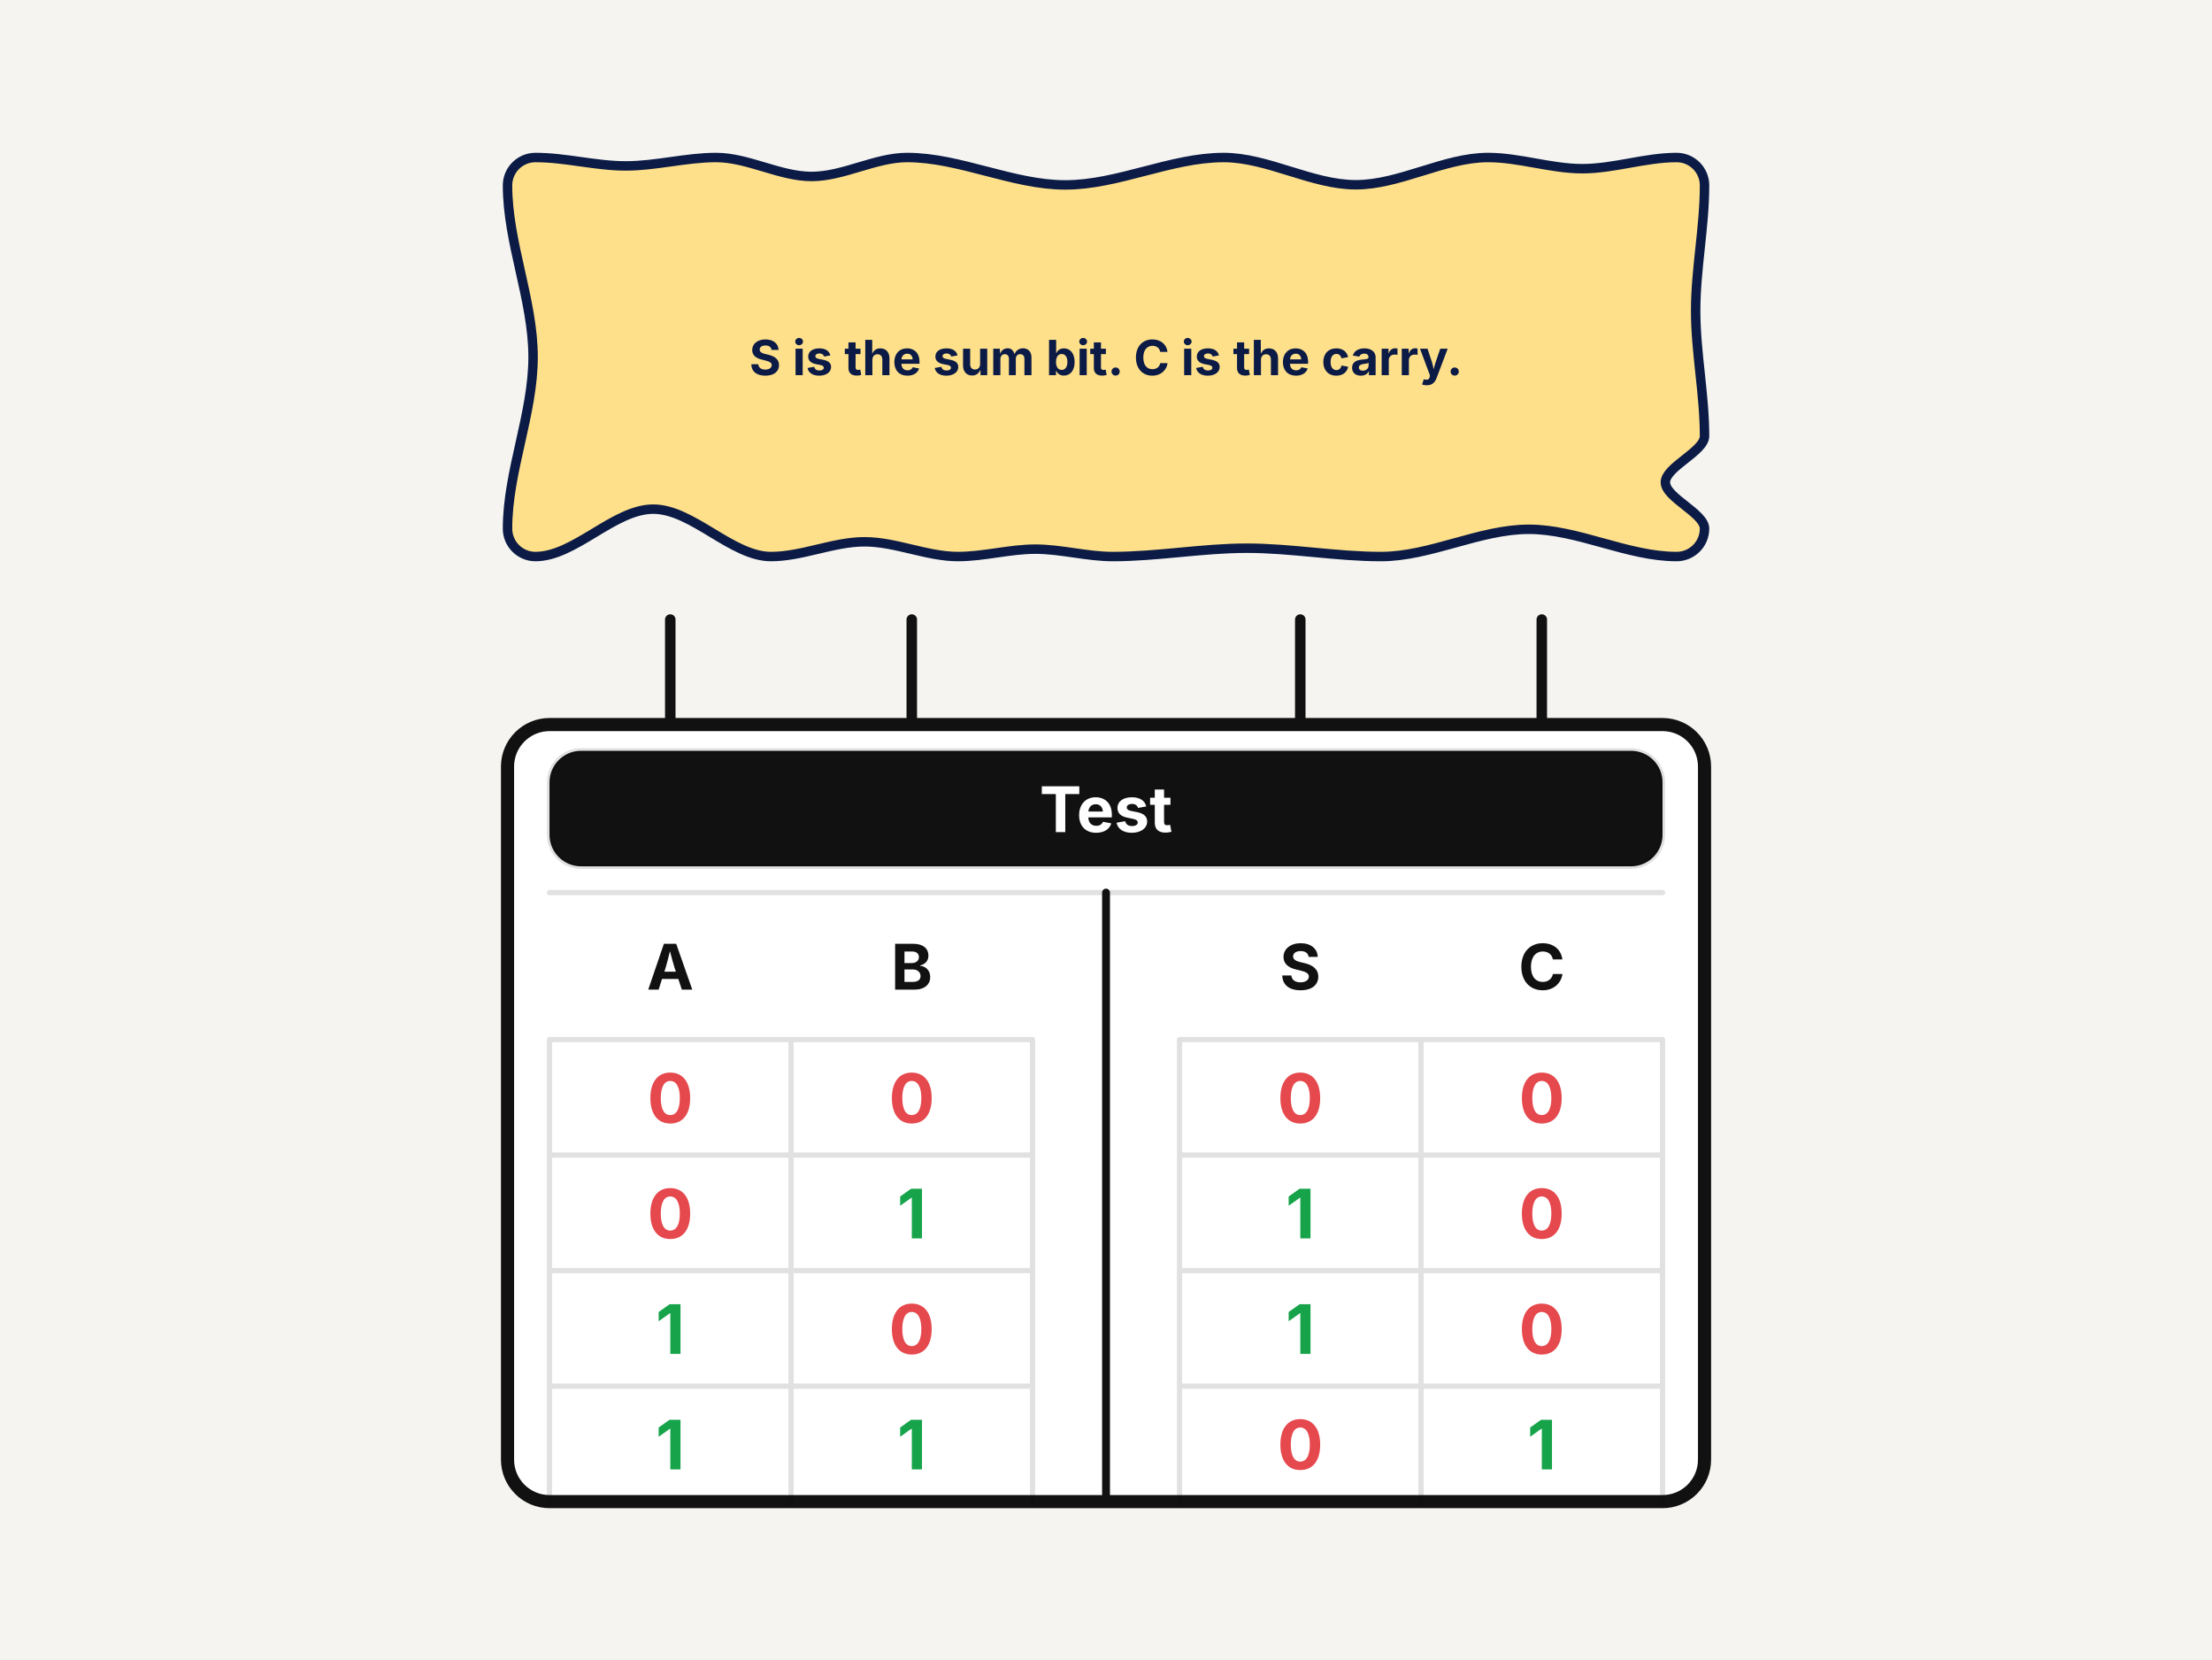
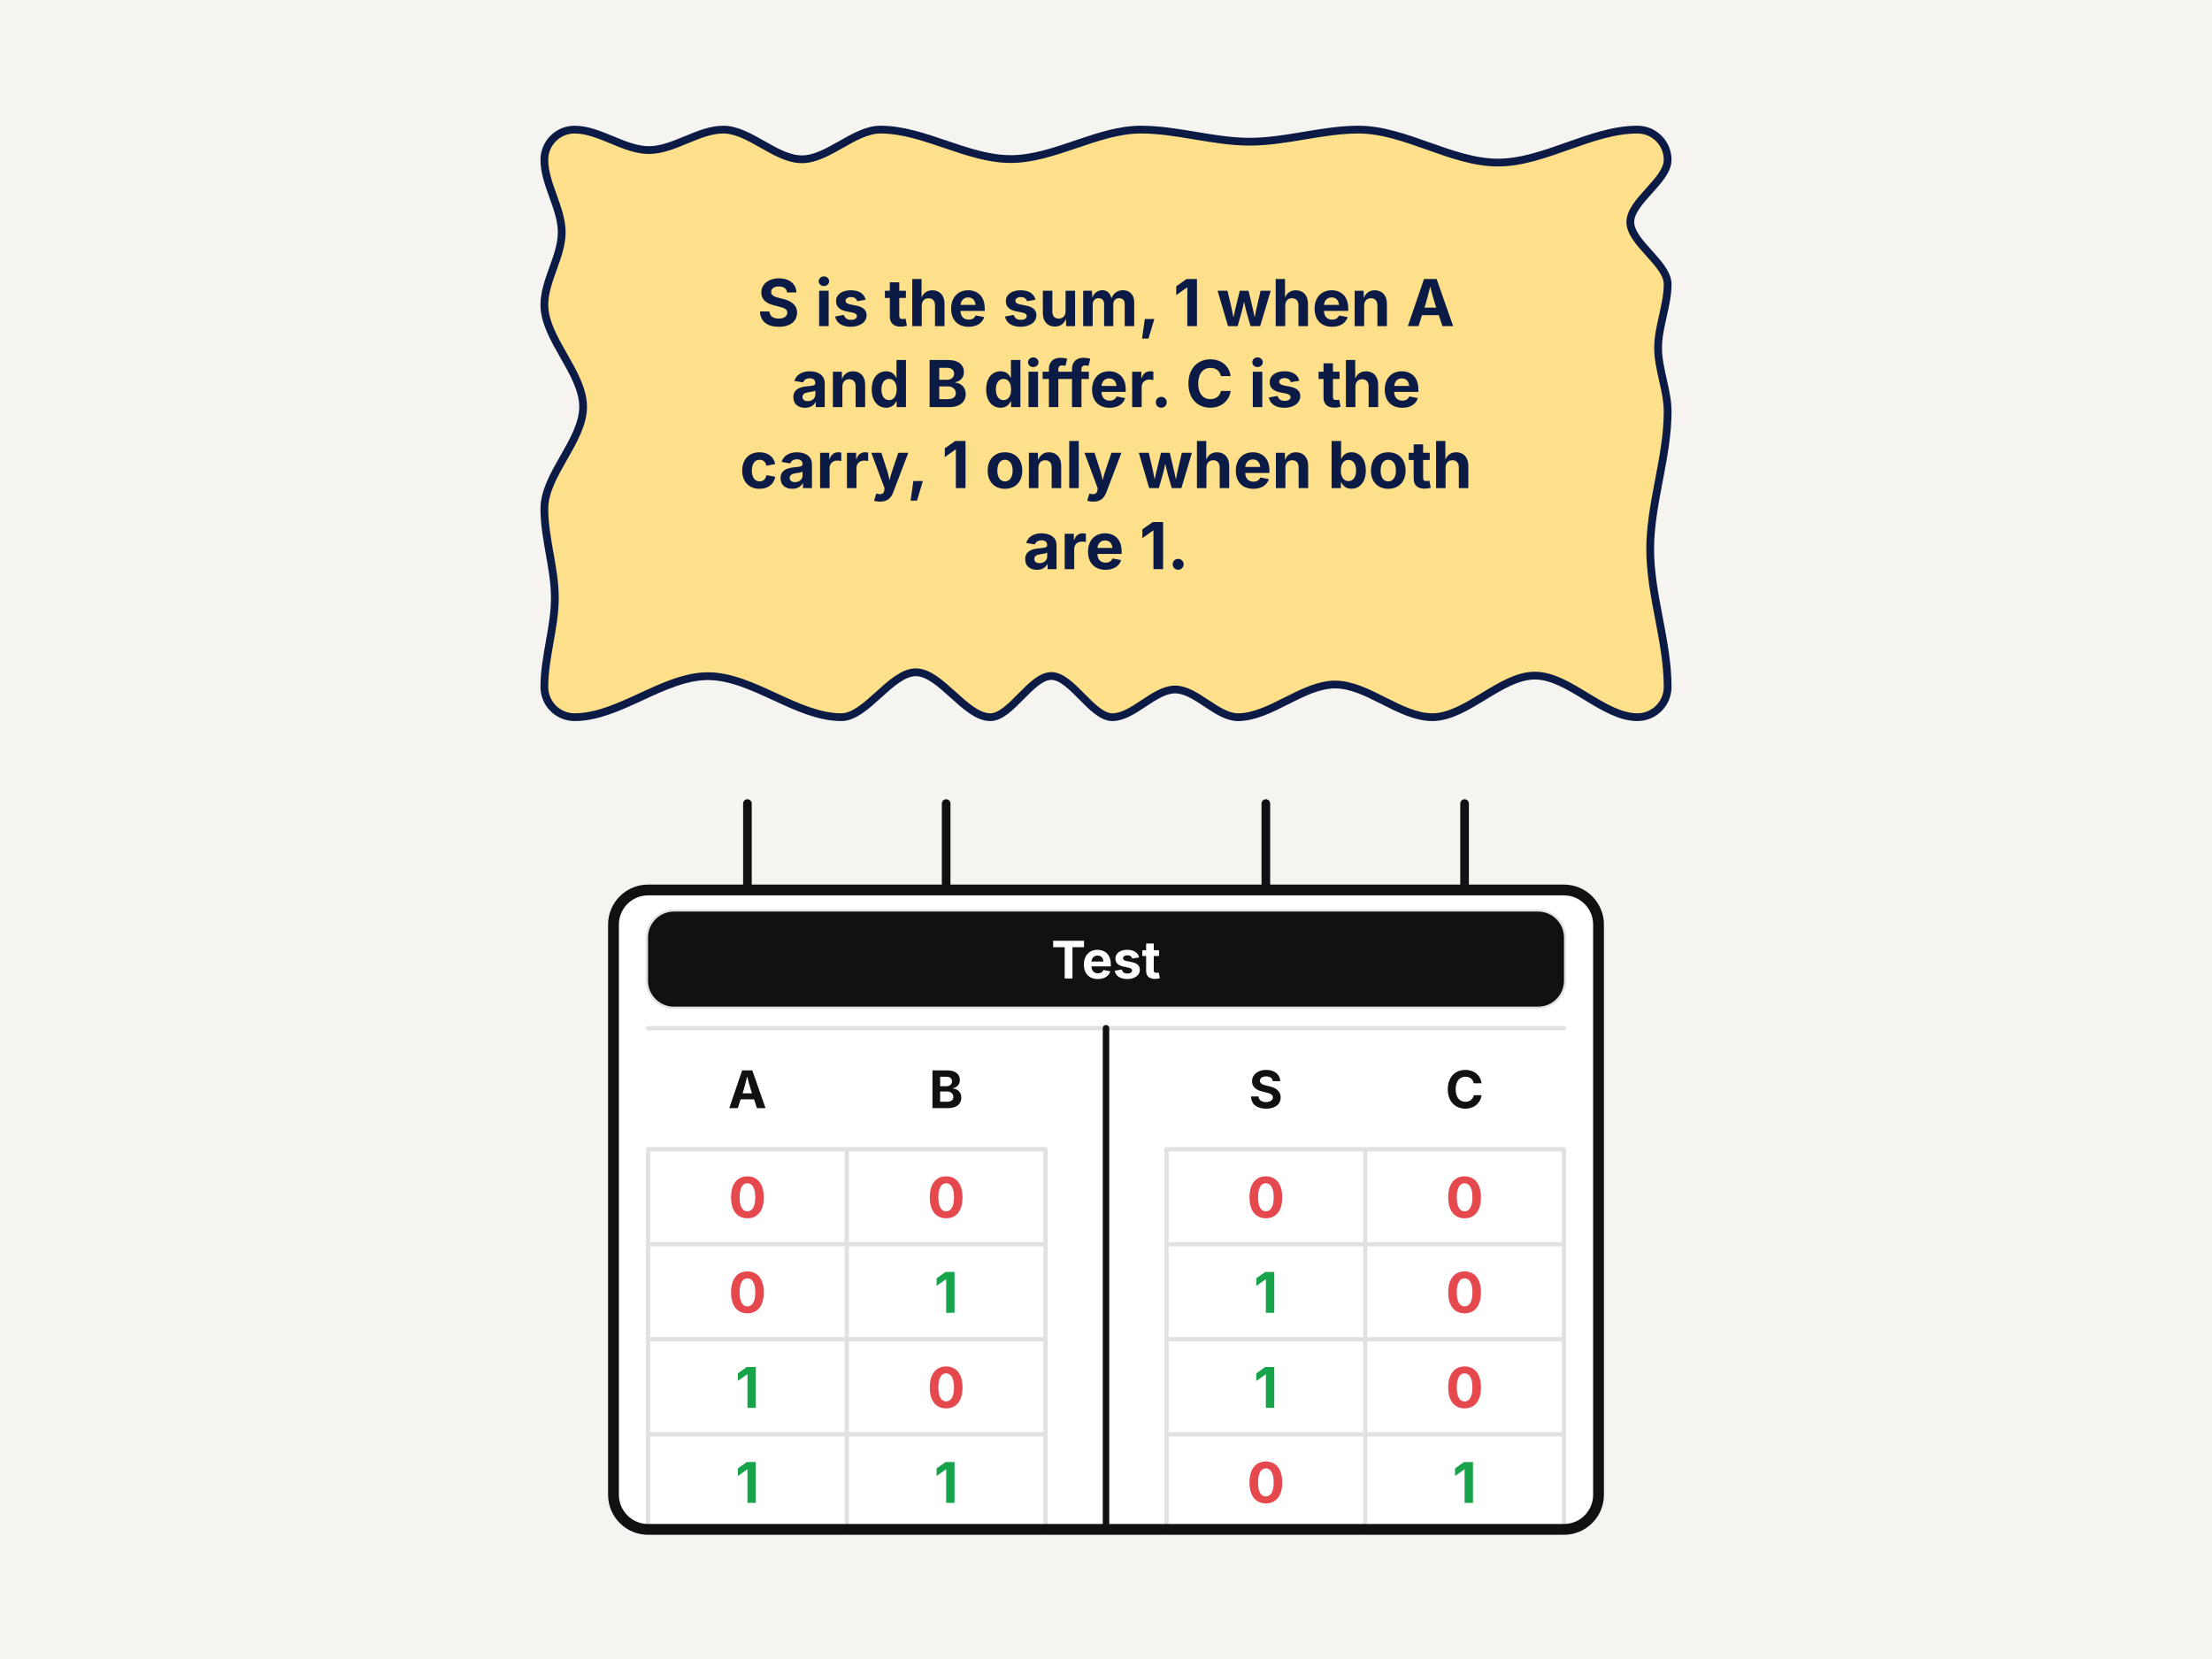
- <svg xmlns="http://www.w3.org/2000/svg" viewBox="-96.67 -138 421.33 316" width="421.33" height="316" font-family="Inter, 'Segoe UI', system-ui, -apple-system, sans-serif" stroke-linejoin="round" stroke-linecap="round">
-   <rect x="-96.67" y="-138" width="421.33" height="316" fill="#f5f4f0" />
+ <svg xmlns="http://www.w3.org/2000/svg" viewBox="-142 -206 512 384" width="512" height="384" font-family="Inter, 'Segoe UI', system-ui, -apple-system, sans-serif" stroke-linejoin="round" stroke-linecap="round">
+   <rect x="-142" y="-206" width="512" height="384" fill="#f5f4f0" />
  <g transform="matrix(1 0 0 1 0 0)">
    <path d="M8 0H220A8 8 0 0 1 228 8V140A8 8 0 0 1 220 148H8A8 8 0 0 1 0 140V8A8 8 0 0 1 8 0Z" fill="#ffffff" stroke="#111111" stroke-width="2.5" />
    <path d="M31 0V-20M77 0V-20M151 0V-20M197 0V-20" fill="none" stroke="#111111" stroke-width="2" />
    <text x="31" y="71" font-size="13" font-weight="700" fill="#e5484d" text-anchor="middle" dominant-baseline="middle">0</text>
    <text x="77" y="71" font-size="13" font-weight="700" fill="#e5484d" text-anchor="middle" dominant-baseline="middle">0</text>
    <text x="151" y="71" font-size="13" font-weight="700" fill="#e5484d" text-anchor="middle" dominant-baseline="middle">0</text>
    <text x="197" y="71" font-size="13" font-weight="700" fill="#e5484d" text-anchor="middle" dominant-baseline="middle">0</text>
    <text x="31" y="93" font-size="13" font-weight="700" fill="#e5484d" text-anchor="middle" dominant-baseline="middle">0</text>
    <text x="77" y="93" font-size="13" font-weight="700" fill="#16a34a" text-anchor="middle" dominant-baseline="middle">1</text>
    <text x="151" y="93" font-size="13" font-weight="700" fill="#16a34a" text-anchor="middle" dominant-baseline="middle">1</text>
    <text x="197" y="93" font-size="13" font-weight="700" fill="#e5484d" text-anchor="middle" dominant-baseline="middle">0</text>
    <text x="31" y="115" font-size="13" font-weight="700" fill="#16a34a" text-anchor="middle" dominant-baseline="middle">1</text>
    <text x="77" y="115" font-size="13" font-weight="700" fill="#e5484d" text-anchor="middle" dominant-baseline="middle">0</text>
    <text x="151" y="115" font-size="13" font-weight="700" fill="#16a34a" text-anchor="middle" dominant-baseline="middle">1</text>
    <text x="197" y="115" font-size="13" font-weight="700" fill="#e5484d" text-anchor="middle" dominant-baseline="middle">0</text>
    <text x="31" y="137" font-size="13" font-weight="700" fill="#16a34a" text-anchor="middle" dominant-baseline="middle">1</text>
    <text x="77" y="137" font-size="13" font-weight="700" fill="#16a34a" text-anchor="middle" dominant-baseline="middle">1</text>
    <text x="151" y="137" font-size="13" font-weight="700" fill="#e5484d" text-anchor="middle" dominant-baseline="middle">0</text>
    <text x="197" y="137" font-size="13" font-weight="700" fill="#16a34a" text-anchor="middle" dominant-baseline="middle">1</text>
    <path d="M8 32H220M8 60H100M8 82H100M8 104H100M8 126H100M8 60V148M100 60V148M128 60H220M128 82H220M128 104H220M128 126H220M128 60V148M220 60V148M54 60V148M174 60V148M114 32V148" fill="none" stroke="rgba(0,0,0,0.12)" stroke-width="1" />
    <path d="M114 32V148" fill="none" stroke="#111111" stroke-width="1.5" />
    <text x="31" y="46" font-size="12" font-weight="700" fill="#111111" text-anchor="middle" dominant-baseline="middle">A</text>
    <text x="77" y="46" font-size="12" font-weight="700" fill="#111111" text-anchor="middle" dominant-baseline="middle">B</text>
    <text x="151" y="46" font-size="12" font-weight="700" fill="#111111" text-anchor="middle" dominant-baseline="middle">S</text>
    <text x="197" y="46" font-size="12" font-weight="700" fill="#111111" text-anchor="middle" dominant-baseline="middle">C</text>
    <path d="M14 5H214A6 6 0 0 1 220 11V21A6 6 0 0 1 214 27H14A6 6 0 0 1 8 21V11A6 6 0 0 1 14 5Z" fill="#111111" stroke="rgba(0,0,0,0.12)" stroke-width="1" />
    <text x="114" y="16" font-size="12" font-weight="700" fill="#ffffff" text-anchor="middle" dominant-baseline="middle">Test</text>
  </g>
-   <g transform="matrix(1 0 0 1 0 -108)">
-     <path d="M5.32 0C11.06 0 16.79 1.6 22.53 1.6C28.26 1.6 34 0 39.73 0C45.8 0 51.86 3.61 57.92 3.61C63.98 3.61 70.04 0 76.11 0C86.15 0 96.2 5.22 106.25 5.22C116.3 5.22 126.35 0 136.4 0C144.8 0 153.19 5.19 161.58 5.19C169.98 5.19 178.37 0 186.77 0C192.75 0 198.74 2.13 204.72 2.13C210.71 2.13 216.69 0 222.68 0C225.62 0 228 2.38 228 5.32C228 13.27 226.31 21.23 226.31 29.18C226.31 37.14 228 45.09 228 53.05C228 55.99 220.54 58.93 220.54 61.86C220.54 64.8 228 67.74 228 70.68C228 73.62 225.62 76 222.68 76C213.3 76 203.91 70.81 194.53 70.81C185.14 70.81 175.76 76 166.37 76C157.86 76 149.34 74.41 140.82 74.41C132.3 74.41 123.79 76 115.27 76C110.36 76 105.45 74.59 100.54 74.59C95.63 74.59 90.72 76 85.81 76C79.87 76 73.94 73.19 68 73.19C62.06 73.19 56.12 76 50.18 76C42.71 76 35.23 66.97 27.75 66.97C20.27 66.97 12.8 76 5.32 76C2.38 76 0 73.62 0 70.68C0 59.79 4.87 48.89 4.87 38C4.87 27.11 0 16.21 0 5.32C0 2.38 2.38 0 5.32 0Z" fill="#ffe08a" stroke="#0b1b46" stroke-width="1.8" />
-     <text x="114" y="38" font-size="9.243" font-weight="700" fill="#0b1b46" text-anchor="middle" dominant-baseline="middle">S is the sum bit. C is the carry.</text>
+   <g transform="matrix(1 0 0 1 -16 -176)">
+     <path d="M7 0C12.74 0 18.47 4.74 24.21 4.74C29.94 4.74 35.68 0 41.41 0C47.48 0 53.54 6.87 59.6 6.87C65.66 6.87 71.72 0 77.79 0C87.83 0 97.88 6.82 107.93 6.82C117.98 6.82 128.03 0 138.08 0C146.48 0 154.87 2.8 163.26 2.8C171.66 2.8 180.05 0 188.45 0C199.2 0 209.96 7.63 220.72 7.63C231.48 7.63 242.24 0 253 0C256.87 0 260 3.13 260 7C260 11.8 251.36 16.59 251.36 21.39C251.36 26.19 260 30.98 260 35.78C260 40.69 257.79 45.61 257.79 50.52C257.79 55.44 260 60.35 260 65.26C260 75.89 255.96 86.51 255.96 97.13C255.96 107.75 260 118.38 260 129C260 132.87 256.87 136 253 136C245.09 136 237.18 126.38 229.26 126.38C221.35 126.38 213.44 136 205.53 136C198.03 136 190.53 128.44 183.03 128.44C175.52 128.44 168.02 136 160.52 136C155.68 136 150.84 129.59 145.99 129.59C141.15 129.59 136.31 136 131.47 136C126.76 136 122.05 126.47 117.34 126.47C112.63 126.47 107.93 136 103.22 136C97.47 136 91.73 125.61 85.98 125.61C80.24 125.61 74.49 136 68.75 136C58.46 136 48.17 126.51 37.87 126.51C27.58 126.51 17.29 136 7 136C3.13 136 0 132.87 0 129C0 122.12 2.43 115.25 2.43 108.37C2.43 101.5 0 94.62 0 87.75C0 79.88 8.97 72.01 8.97 64.15C8.97 56.28 0 48.41 0 40.54C0 34.95 4.02 29.36 4.02 23.77C4.02 18.18 0 12.59 0 7C0 3.13 3.13 0 7 0Z" fill="#ffe08a" stroke="#0b1b46" stroke-width="1.8" />
+     <text x="130" y="39.875" font-size="15" font-weight="700" fill="#0b1b46" text-anchor="middle" dominant-baseline="middle">S is the sum, 1 when A</text>
+     <text x="130" y="58.625" font-size="15" font-weight="700" fill="#0b1b46" text-anchor="middle" dominant-baseline="middle">and B differ. C is the</text>
+     <text x="130" y="77.375" font-size="15" font-weight="700" fill="#0b1b46" text-anchor="middle" dominant-baseline="middle">carry, 1 only when both</text>
+     <text x="130" y="96.125" font-size="15" font-weight="700" fill="#0b1b46" text-anchor="middle" dominant-baseline="middle">are 1.</text>
  </g>
</svg>
